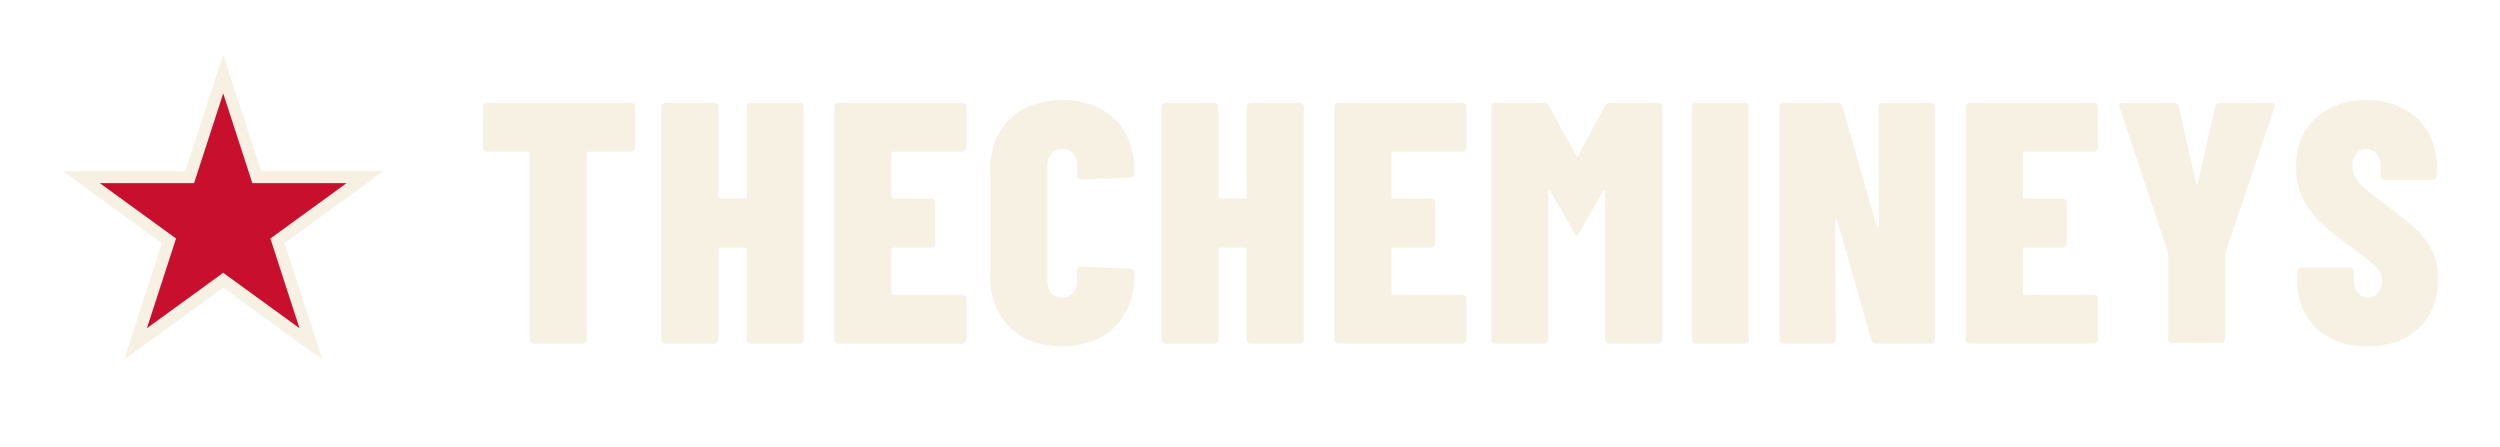
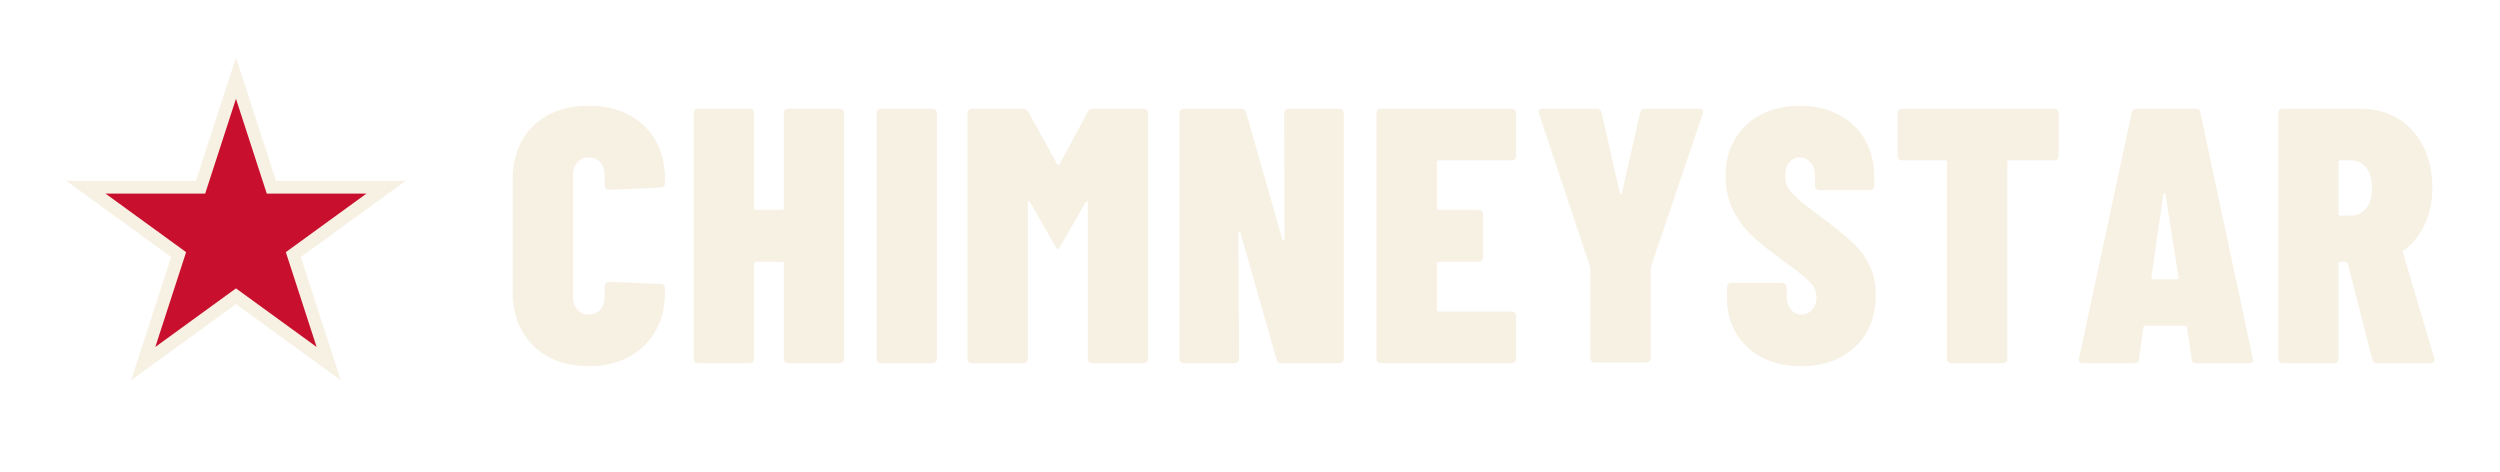
- <svg xmlns="http://www.w3.org/2000/svg" viewBox="-185.0 -999.0 7269.0 1298.0" width="7269" height="1298">
+ <svg xmlns="http://www.w3.org/2000/svg" viewBox="-185.0 -999.0 6876.0 1298.0" width="6876" height="1298">
  <path d="M464.0,-784.0 L561.4,-484.1 L876.8,-484.1 L621.7,-298.8 L719.1,1.1 L464.0,-184.2 L208.9,1.1 L306.3,-298.8 L51.2,-484.1 L366.6,-484.1 Z" fill="#c8102e" stroke="#f7f1e3" stroke-width="35.0" stroke-linejoin="miter" />
-   <path d="M1662.0 -688V-570Q1662.0 -565 1658.5 -561.5Q1655.0 -558 1650.0 -558H1526.0Q1521.0 -558 1521.0 -553V-12Q1521.0 -7 1517.5 -3.5Q1514.0 0 1509.0 0H1367.0Q1362.0 0 1358.5 -3.5Q1355.0 -7 1355.0 -12V-553Q1355.0 -558 1350.0 -558H1231.0Q1226.0 -558 1222.5 -561.5Q1219.0 -565 1219.0 -570V-688Q1219.0 -693 1222.5 -696.5Q1226.0 -700 1231.0 -700H1650.0Q1655.0 -700 1658.5 -696.5Q1662.0 -693 1662.0 -688ZM1998.0 -700H2140.0Q2145.0 -700 2148.5 -696.5Q2152.0 -693 2152.0 -688V-12Q2152.0 -7 2148.5 -3.5Q2145.0 0 2140.0 0H1998.0Q1993.0 0 1989.5 -3.5Q1986.0 -7 1986.0 -12V-274Q1986.0 -279 1981.0 -279H1909.0Q1904.0 -279 1904.0 -274V-12Q1904.0 -7 1900.5 -3.5Q1897.0 0 1892.0 0H1750.0Q1745.0 0 1741.5 -3.5Q1738.0 -7 1738.0 -12V-688Q1738.0 -693 1741.5 -696.5Q1745.0 -700 1750.0 -700H1892.0Q1897.0 -700 1900.5 -696.5Q1904.0 -693 1904.0 -688V-427Q1904.0 -422 1909.0 -422H1981.0Q1986.0 -422 1986.0 -427V-688Q1986.0 -693 1989.5 -696.5Q1993.0 -700 1998.0 -700ZM2613.0 -558H2412.0Q2407.0 -558 2407.0 -553V-427Q2407.0 -422 2412.0 -422H2522.0Q2527.0 -422 2530.5 -418.5Q2534.0 -415 2534.0 -410V-291Q2534.0 -286 2530.5 -282.5Q2527.0 -279 2522.0 -279H2412.0Q2407.0 -279 2407.0 -274V-147Q2407.0 -142 2412.0 -142H2613.0Q2618.0 -142 2621.5 -138.5Q2625.0 -135 2625.0 -130V-12Q2625.0 -7 2621.5 -3.5Q2618.0 0 2613.0 0H2253.0Q2248.0 0 2244.5 -3.5Q2241.0 -7 2241.0 -12V-688Q2241.0 -693 2244.5 -696.5Q2248.0 -700 2253.0 -700H2613.0Q2618.0 -700 2621.5 -696.5Q2625.0 -693 2625.0 -688V-570Q2625.0 -565 2621.5 -561.5Q2618.0 -558 2613.0 -558ZM2694.0 -197V-504Q2694.0 -598 2751.0 -653.0Q2808.0 -708 2903.0 -708Q2998.0 -708 3055.5 -653.0Q3113.0 -598 3113.0 -504V-495Q3113.0 -490 3109.5 -486.5Q3106.0 -483 3101.0 -483L2959.0 -477Q2947.0 -477 2947.0 -489V-516Q2947.0 -539 2935.0 -552.5Q2923.0 -566 2903.0 -566Q2884.0 -566 2872.0 -552.5Q2860.0 -539 2860.0 -516V-183Q2860.0 -161 2872.0 -147.5Q2884.0 -134 2903.0 -134Q2923.0 -134 2935.0 -147.5Q2947.0 -161 2947.0 -183V-212Q2947.0 -217 2950.5 -220.5Q2954.0 -224 2959.0 -224L3101.0 -218Q3106.0 -218 3109.5 -214.5Q3113.0 -211 3113.0 -206V-197Q3113.0 -104 3055.5 -48.0Q2998.0 8 2903.0 8Q2808.0 8 2751.0 -48.0Q2694.0 -104 2694.0 -197ZM3452.0 -700H3594.0Q3599.0 -700 3602.5 -696.5Q3606.0 -693 3606.0 -688V-12Q3606.0 -7 3602.5 -3.5Q3599.0 0 3594.0 0H3452.0Q3447.0 0 3443.5 -3.5Q3440.0 -7 3440.0 -12V-274Q3440.0 -279 3435.0 -279H3363.0Q3358.0 -279 3358.0 -274V-12Q3358.0 -7 3354.5 -3.5Q3351.0 0 3346.0 0H3204.0Q3199.0 0 3195.5 -3.5Q3192.0 -7 3192.0 -12V-688Q3192.0 -693 3195.5 -696.5Q3199.0 -700 3204.0 -700H3346.0Q3351.0 -700 3354.5 -696.5Q3358.0 -693 3358.0 -688V-427Q3358.0 -422 3363.0 -422H3435.0Q3440.0 -422 3440.0 -427V-688Q3440.0 -693 3443.5 -696.5Q3447.0 -700 3452.0 -700ZM4067.0 -558H3866.0Q3861.0 -558 3861.0 -553V-427Q3861.0 -422 3866.0 -422H3976.0Q3981.0 -422 3984.5 -418.5Q3988.0 -415 3988.0 -410V-291Q3988.0 -286 3984.5 -282.5Q3981.0 -279 3976.0 -279H3866.0Q3861.0 -279 3861.0 -274V-147Q3861.0 -142 3866.0 -142H4067.0Q4072.0 -142 4075.5 -138.5Q4079.0 -135 4079.0 -130V-12Q4079.0 -7 4075.5 -3.5Q4072.0 0 4067.0 0H3707.0Q3702.0 0 3698.5 -3.5Q3695.0 -7 3695.0 -12V-688Q3695.0 -693 3698.5 -696.5Q3702.0 -700 3707.0 -700H4067.0Q4072.0 -700 4075.5 -696.5Q4079.0 -693 4079.0 -688V-570Q4079.0 -565 4075.5 -561.5Q4072.0 -558 4067.0 -558ZM4497.0 -700H4636.0Q4641.0 -700 4644.5 -696.5Q4648.0 -693 4648.0 -688V-12Q4648.0 -7 4644.5 -3.5Q4641.0 0 4636.0 0H4494.0Q4489.0 0 4485.5 -3.5Q4482.0 -7 4482.0 -12V-441Q4482.0 -445 4480.0 -445.5Q4478.0 -446 4476.0 -443L4406.0 -321Q4402.0 -313 4400.0 -313Q4398.0 -313 4393.0 -321L4323.0 -443Q4321.0 -446 4319.0 -446.0Q4317.0 -446 4317.0 -442V-12Q4317.0 -7 4313.5 -3.5Q4310.0 0 4305.0 0H4163.0Q4158.0 0 4154.5 -3.5Q4151.0 -7 4151.0 -12V-688Q4151.0 -693 4154.5 -696.5Q4158.0 -700 4163.0 -700H4303.0Q4313.0 -700 4318.0 -692L4398.0 -547Q4401.0 -543 4404.0 -547L4482.0 -692Q4486.0 -700 4497.0 -700ZM4734.0 -12V-688Q4734.0 -693 4737.5 -696.5Q4741.0 -700 4746.0 -700H4888.0Q4893.0 -700 4896.5 -696.5Q4900.0 -693 4900.0 -688V-12Q4900.0 -7 4896.5 -3.5Q4893.0 0 4888.0 0H4746.0Q4741.0 0 4737.5 -3.5Q4734.0 -7 4734.0 -12ZM5289.0 -700H5429.0Q5434.0 -700 5437.5 -696.5Q5441.0 -693 5441.0 -688V-12Q5441.0 -7 5437.5 -3.5Q5434.0 0 5429.0 0H5270.0Q5259.0 0 5256.0 -10L5157.0 -358Q5156.0 -361 5153.5 -361.5Q5151.0 -362 5151.0 -358L5153.0 -12Q5153.0 -7 5149.5 -3.5Q5146.0 0 5141.0 0H5001.0Q4996.0 0 4992.5 -3.5Q4989.0 -7 4989.0 -12V-688Q4989.0 -693 4992.5 -696.5Q4996.0 -700 5001.0 -700H5158.0Q5169.0 -700 5172.0 -690L5272.0 -340Q5273.0 -337 5275.5 -337.0Q5278.0 -337 5278.0 -341L5277.0 -688Q5277.0 -693 5280.5 -696.5Q5284.0 -700 5289.0 -700ZM5903.0 -558H5702.0Q5697.0 -558 5697.0 -553V-427Q5697.0 -422 5702.0 -422H5812.0Q5817.0 -422 5820.5 -418.5Q5824.0 -415 5824.0 -410V-291Q5824.0 -286 5820.5 -282.5Q5817.0 -279 5812.0 -279H5702.0Q5697.0 -279 5697.0 -274V-147Q5697.0 -142 5702.0 -142H5903.0Q5908.0 -142 5911.5 -138.5Q5915.0 -135 5915.0 -130V-12Q5915.0 -7 5911.5 -3.5Q5908.0 0 5903.0 0H5543.0Q5538.0 0 5534.5 -3.5Q5531.0 -7 5531.0 -12V-688Q5531.0 -693 5534.5 -696.5Q5538.0 -700 5543.0 -700H5903.0Q5908.0 -700 5911.5 -696.5Q5915.0 -693 5915.0 -688V-570Q5915.0 -565 5911.5 -561.5Q5908.0 -558 5903.0 -558ZM6119.0 -14V-260L6118.0 -266L5978.0 -686Q5977.0 -688 5977.0 -691Q5977.0 -700 5987.0 -700H6137.0Q6147.0 -700 6150.0 -689L6200.0 -469Q6201.0 -465 6203.0 -465.0Q6205.0 -465 6206.0 -469L6256.0 -689Q6259.0 -700 6269.0 -700H6419.0Q6425.0 -700 6427.5 -696.5Q6430.0 -693 6428.0 -686L6286.0 -266L6285.0 -260V-14Q6285.0 -9 6281.5 -5.5Q6278.0 -2 6273.0 -2H6131.0Q6126.0 -2 6122.5 -5.5Q6119.0 -9 6119.0 -14ZM6495.0 -178V-209Q6495.0 -214 6498.5 -217.5Q6502.0 -221 6507.0 -221H6647.0Q6652.0 -221 6655.5 -217.5Q6659.0 -214 6659.0 -209V-186Q6659.0 -162 6670.5 -148.0Q6682.0 -134 6700.0 -134Q6718.0 -134 6729.5 -147.5Q6741.0 -161 6741.0 -182Q6741.0 -205 6723.0 -223.5Q6705.0 -242 6651.0 -281Q6601.0 -317 6569.0 -345.5Q6537.0 -374 6514.0 -416.5Q6491.0 -459 6491.0 -515Q6491.0 -572 6516.5 -616.0Q6542.0 -660 6588.5 -684.0Q6635.0 -708 6695.0 -708Q6756.0 -708 6802.5 -683.5Q6849.0 -659 6874.5 -614.5Q6900.0 -570 6900.0 -512V-488Q6900.0 -483 6896.5 -479.5Q6893.0 -476 6888.0 -476H6749.0Q6744.0 -476 6740.5 -479.5Q6737.0 -483 6737.0 -488V-516Q6737.0 -538 6725.0 -552.0Q6713.0 -566 6695.0 -566Q6677.0 -566 6666.0 -552.0Q6655.0 -538 6655.0 -515Q6655.0 -490 6672.0 -470.0Q6689.0 -450 6741.0 -412Q6804.0 -365 6836.0 -336.0Q6868.0 -307 6886.0 -271.5Q6904.0 -236 6904.0 -188Q6904.0 -98 6847.5 -45.0Q6791.0 8 6699.0 8Q6638.0 8 6592.0 -15.5Q6546.0 -39 6520.5 -81.5Q6495.0 -124 6495.0 -178Z" fill="#f7f1e3" />
+   <path d="M1225.0 -197V-504Q1225.0 -598 1282.0 -653.0Q1339.0 -708 1434.0 -708Q1529.0 -708 1586.5 -653.0Q1644.0 -598 1644.0 -504V-495Q1644.0 -490 1640.5 -486.5Q1637.0 -483 1632.0 -483L1490.0 -477Q1478.0 -477 1478.0 -489V-516Q1478.0 -539 1466.0 -552.5Q1454.0 -566 1434.0 -566Q1415.0 -566 1403.0 -552.5Q1391.0 -539 1391.0 -516V-183Q1391.0 -161 1403.0 -147.5Q1415.0 -134 1434.0 -134Q1454.0 -134 1466.0 -147.5Q1478.0 -161 1478.0 -183V-212Q1478.0 -217 1481.5 -220.5Q1485.0 -224 1490.0 -224L1632.0 -218Q1637.0 -218 1640.5 -214.5Q1644.0 -211 1644.0 -206V-197Q1644.0 -104 1586.5 -48.0Q1529.0 8 1434.0 8Q1339.0 8 1282.0 -48.0Q1225.0 -104 1225.0 -197ZM1983.0 -700H2125.0Q2130.0 -700 2133.5 -696.5Q2137.0 -693 2137.0 -688V-12Q2137.0 -7 2133.5 -3.5Q2130.0 0 2125.0 0H1983.0Q1978.0 0 1974.5 -3.5Q1971.0 -7 1971.0 -12V-274Q1971.0 -279 1966.0 -279H1894.0Q1889.0 -279 1889.0 -274V-12Q1889.0 -7 1885.5 -3.5Q1882.0 0 1877.0 0H1735.0Q1730.0 0 1726.5 -3.5Q1723.0 -7 1723.0 -12V-688Q1723.0 -693 1726.5 -696.5Q1730.0 -700 1735.0 -700H1877.0Q1882.0 -700 1885.5 -696.5Q1889.0 -693 1889.0 -688V-427Q1889.0 -422 1894.0 -422H1966.0Q1971.0 -422 1971.0 -427V-688Q1971.0 -693 1974.5 -696.5Q1978.0 -700 1983.0 -700ZM2226.0 -12V-688Q2226.0 -693 2229.5 -696.5Q2233.0 -700 2238.0 -700H2380.0Q2385.0 -700 2388.5 -696.5Q2392.0 -693 2392.0 -688V-12Q2392.0 -7 2388.5 -3.5Q2385.0 0 2380.0 0H2238.0Q2233.0 0 2229.5 -3.5Q2226.0 -7 2226.0 -12ZM2822.0 -700H2961.0Q2966.0 -700 2969.5 -696.5Q2973.0 -693 2973.0 -688V-12Q2973.0 -7 2969.5 -3.5Q2966.0 0 2961.0 0H2819.0Q2814.0 0 2810.5 -3.5Q2807.0 -7 2807.0 -12V-441Q2807.0 -445 2805.0 -445.5Q2803.0 -446 2801.0 -443L2731.0 -321Q2727.0 -313 2725.0 -313Q2723.0 -313 2718.0 -321L2648.0 -443Q2646.0 -446 2644.0 -446.0Q2642.0 -446 2642.0 -442V-12Q2642.0 -7 2638.5 -3.5Q2635.0 0 2630.0 0H2488.0Q2483.0 0 2479.5 -3.5Q2476.0 -7 2476.0 -12V-688Q2476.0 -693 2479.5 -696.5Q2483.0 -700 2488.0 -700H2628.0Q2638.0 -700 2643.0 -692L2723.0 -547Q2726.0 -543 2729.0 -547L2807.0 -692Q2811.0 -700 2822.0 -700ZM3359.0 -700H3499.0Q3504.0 -700 3507.5 -696.5Q3511.0 -693 3511.0 -688V-12Q3511.0 -7 3507.5 -3.5Q3504.0 0 3499.0 0H3340.0Q3329.0 0 3326.0 -10L3227.0 -358Q3226.0 -361 3223.5 -361.5Q3221.0 -362 3221.0 -358L3223.0 -12Q3223.0 -7 3219.5 -3.5Q3216.0 0 3211.0 0H3071.0Q3066.0 0 3062.5 -3.5Q3059.0 -7 3059.0 -12V-688Q3059.0 -693 3062.5 -696.5Q3066.0 -700 3071.0 -700H3228.0Q3239.0 -700 3242.0 -690L3342.0 -340Q3343.0 -337 3345.5 -337.0Q3348.0 -337 3348.0 -341L3347.0 -688Q3347.0 -693 3350.5 -696.5Q3354.0 -700 3359.0 -700ZM3973.0 -558H3772.0Q3767.0 -558 3767.0 -553V-427Q3767.0 -422 3772.0 -422H3882.0Q3887.0 -422 3890.5 -418.5Q3894.0 -415 3894.0 -410V-291Q3894.0 -286 3890.5 -282.5Q3887.0 -279 3882.0 -279H3772.0Q3767.0 -279 3767.0 -274V-147Q3767.0 -142 3772.0 -142H3973.0Q3978.0 -142 3981.5 -138.5Q3985.0 -135 3985.0 -130V-12Q3985.0 -7 3981.5 -3.5Q3978.0 0 3973.0 0H3613.0Q3608.0 0 3604.5 -3.5Q3601.0 -7 3601.0 -12V-688Q3601.0 -693 3604.5 -696.5Q3608.0 -700 3613.0 -700H3973.0Q3978.0 -700 3981.5 -696.5Q3985.0 -693 3985.0 -688V-570Q3985.0 -565 3981.5 -561.5Q3978.0 -558 3973.0 -558ZM4189.0 -14V-260L4188.0 -266L4048.0 -686Q4047.0 -688 4047.0 -691Q4047.0 -700 4057.0 -700H4207.0Q4217.0 -700 4220.0 -689L4270.0 -469Q4271.0 -465 4273.0 -465.0Q4275.0 -465 4276.0 -469L4326.0 -689Q4329.0 -700 4339.0 -700H4489.0Q4495.0 -700 4497.5 -696.5Q4500.0 -693 4498.0 -686L4356.0 -266L4355.0 -260V-14Q4355.0 -9 4351.5 -5.5Q4348.0 -2 4343.0 -2H4201.0Q4196.0 -2 4192.5 -5.5Q4189.0 -9 4189.0 -14ZM4565.0 -178V-209Q4565.0 -214 4568.5 -217.5Q4572.0 -221 4577.0 -221H4717.0Q4722.0 -221 4725.5 -217.5Q4729.0 -214 4729.0 -209V-186Q4729.0 -162 4740.5 -148.0Q4752.0 -134 4770.0 -134Q4788.0 -134 4799.5 -147.5Q4811.0 -161 4811.0 -182Q4811.0 -205 4793.0 -223.5Q4775.0 -242 4721.0 -281Q4671.0 -317 4639.0 -345.5Q4607.0 -374 4584.0 -416.5Q4561.0 -459 4561.0 -515Q4561.0 -572 4586.5 -616.0Q4612.0 -660 4658.5 -684.0Q4705.0 -708 4765.0 -708Q4826.0 -708 4872.5 -683.5Q4919.0 -659 4944.5 -614.5Q4970.0 -570 4970.0 -512V-488Q4970.0 -483 4966.5 -479.5Q4963.0 -476 4958.0 -476H4819.0Q4814.0 -476 4810.5 -479.5Q4807.0 -483 4807.0 -488V-516Q4807.0 -538 4795.0 -552.0Q4783.0 -566 4765.0 -566Q4747.0 -566 4736.0 -552.0Q4725.0 -538 4725.0 -515Q4725.0 -490 4742.0 -470.0Q4759.0 -450 4811.0 -412Q4874.0 -365 4906.0 -336.0Q4938.0 -307 4956.0 -271.5Q4974.0 -236 4974.0 -188Q4974.0 -98 4917.5 -45.0Q4861.0 8 4769.0 8Q4708.0 8 4662.0 -15.5Q4616.0 -39 4590.5 -81.5Q4565.0 -124 4565.0 -178ZM5477.0 -688V-570Q5477.0 -565 5473.5 -561.5Q5470.0 -558 5465.0 -558H5341.0Q5336.0 -558 5336.0 -553V-12Q5336.0 -7 5332.5 -3.5Q5329.0 0 5324.0 0H5182.0Q5177.0 0 5173.5 -3.5Q5170.0 -7 5170.0 -12V-553Q5170.0 -558 5165.0 -558H5046.0Q5041.0 -558 5037.5 -561.5Q5034.0 -565 5034.0 -570V-688Q5034.0 -693 5037.5 -696.5Q5041.0 -700 5046.0 -700H5465.0Q5470.0 -700 5473.5 -696.5Q5477.0 -693 5477.0 -688ZM5843.0 -11 5830.0 -98Q5830.0 -103 5824.0 -103H5716.0Q5710.0 -103 5710.0 -98L5698.0 -11Q5697.0 0 5685.0 0H5543.0Q5530.0 0 5533.0 -13L5678.0 -689Q5680.0 -700 5691.0 -700H5854.0Q5865.0 -700 5867.0 -689L6011.0 -13L6012.0 -9Q6012.0 0 6001.0 0H5856.0Q5844.0 0 5843.0 -11ZM5736.0 -231H5803.0Q5807.0 -231 5807.0 -236L5771.0 -464Q5770.0 -468 5768.0 -468.0Q5766.0 -468 5765.0 -464L5732.0 -236Q5732.0 -231 5736.0 -231ZM6340.0 -10 6272.0 -275Q6271.0 -279 6267.0 -279H6252.0Q6247.0 -279 6247.0 -274V-12Q6247.0 -7 6243.5 -3.5Q6240.0 0 6235.0 0H6093.0Q6088.0 0 6084.5 -3.5Q6081.0 -7 6081.0 -12V-688Q6081.0 -693 6084.5 -696.5Q6088.0 -700 6093.0 -700H6308.0Q6366.0 -700 6411.0 -672.5Q6456.0 -645 6480.5 -595.5Q6505.0 -546 6505.0 -483Q6505.0 -427 6484.5 -382.5Q6464.0 -338 6427.0 -311Q6425.0 -310 6424.0 -308.5Q6423.0 -307 6424.0 -305L6510.0 -14L6511.0 -10Q6511.0 0 6500.0 0H6354.0Q6343.0 0 6340.0 -10ZM6247.0 -553V-411Q6247.0 -406 6252.0 -406H6280.0Q6307.0 -406 6323.0 -426.0Q6339.0 -446 6339.0 -481Q6339.0 -518 6323.0 -538.0Q6307.0 -558 6280.0 -558H6252.0Q6247.0 -558 6247.0 -553Z" fill="#f7f1e3" />
</svg>
